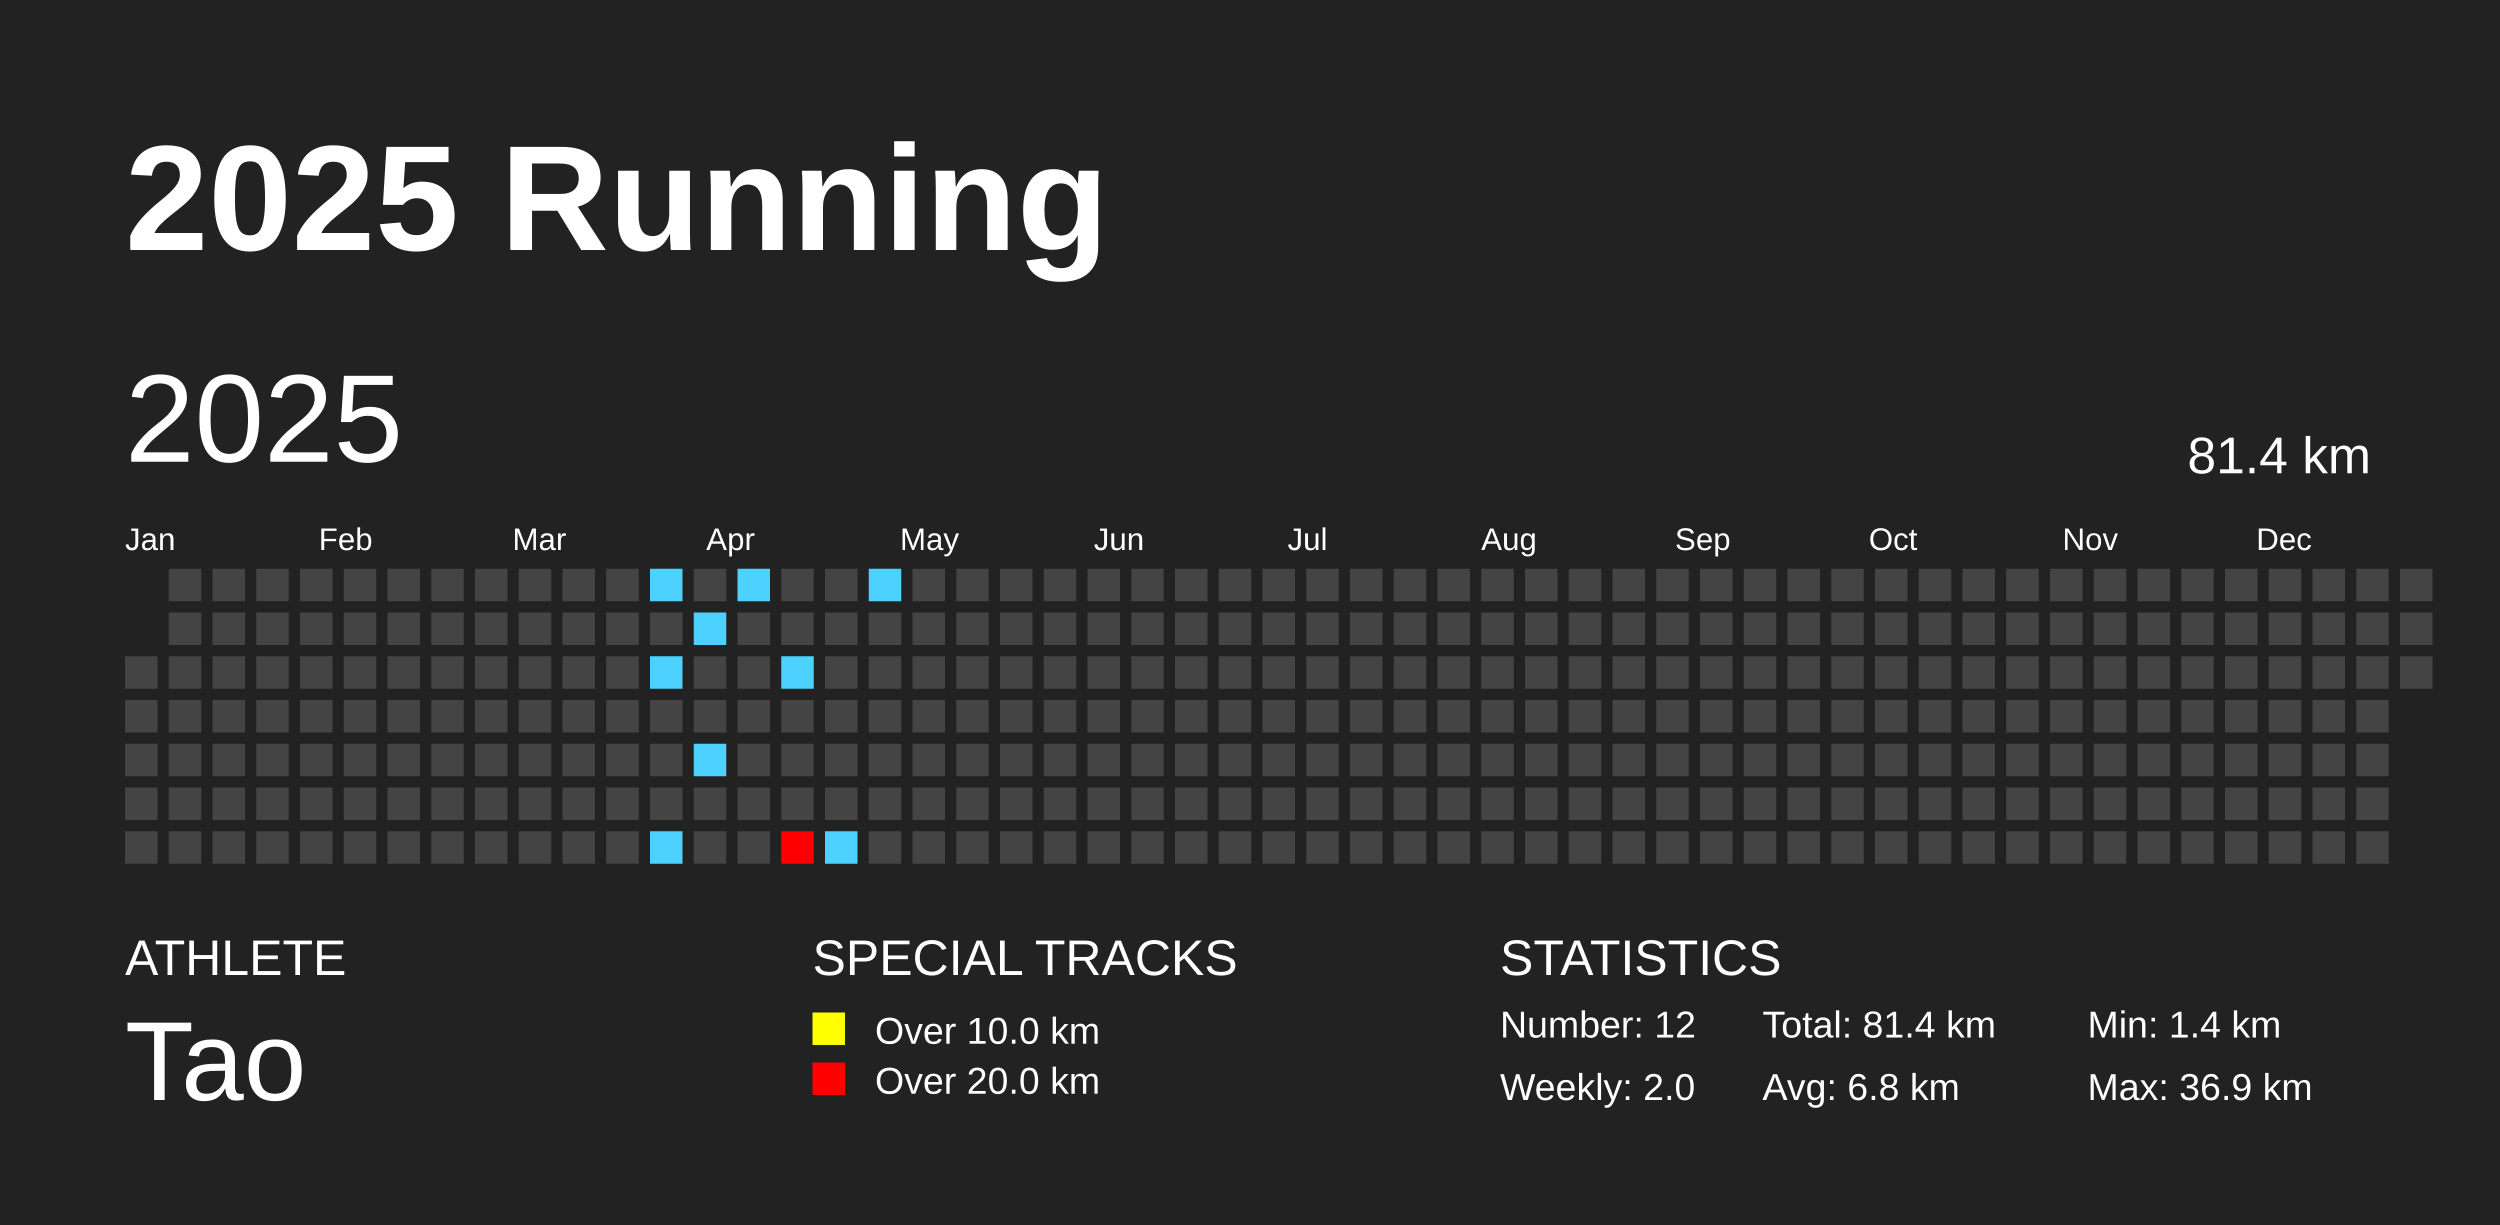
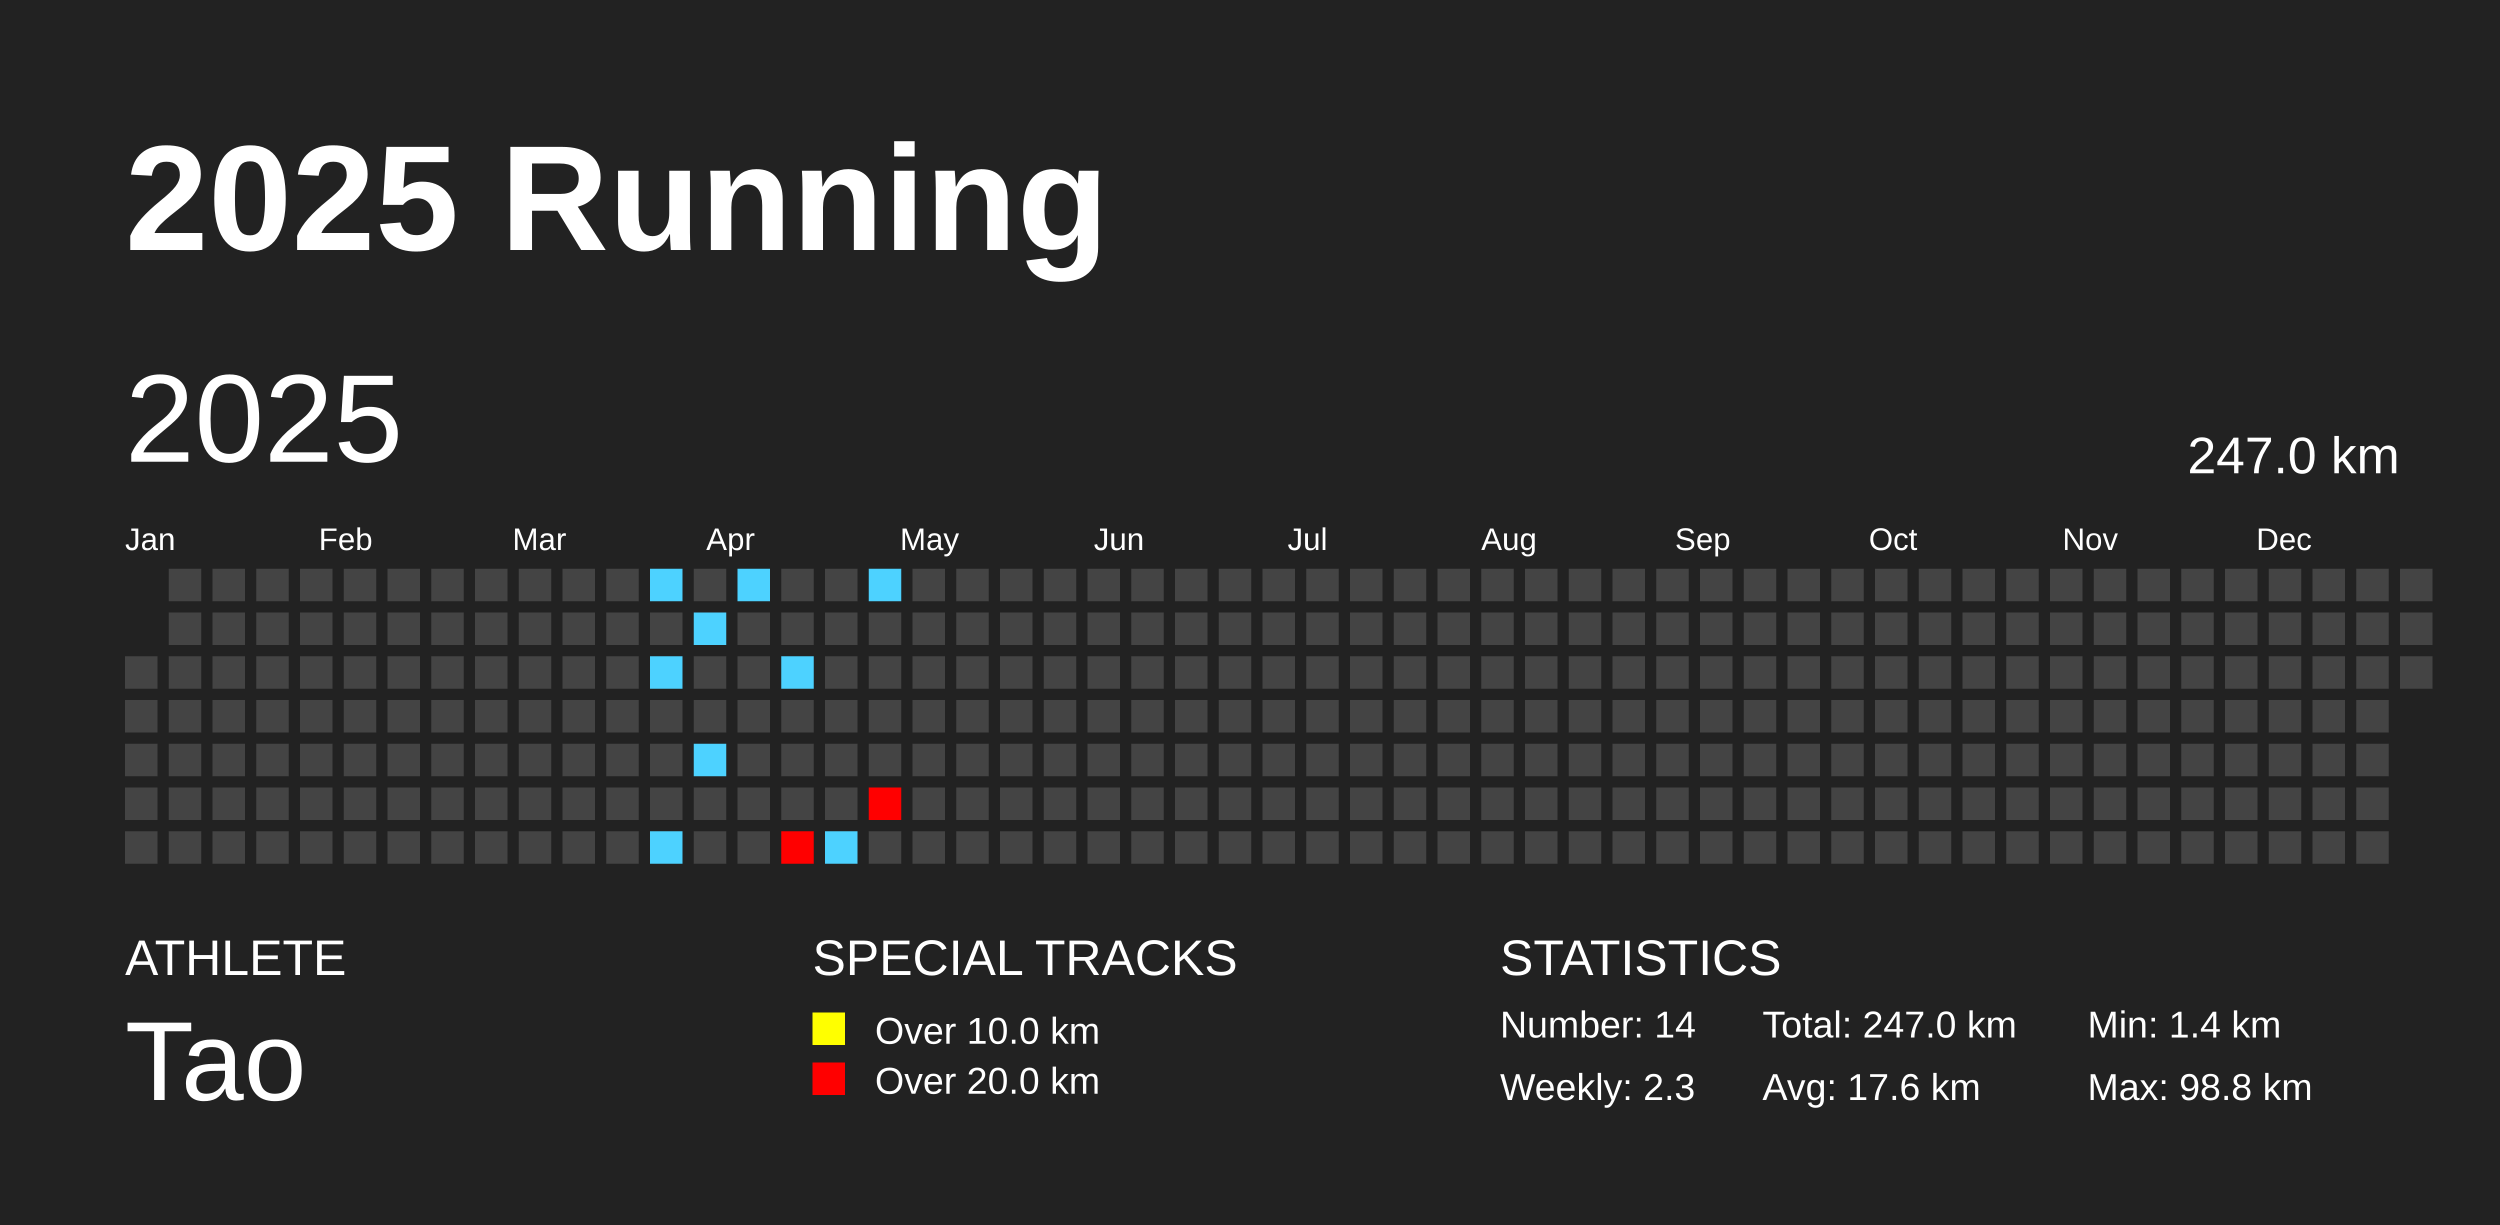
<svg xmlns="http://www.w3.org/2000/svg" baseProfile="full" height="98mm" version="1.1" viewBox="0,0,200,98" width="200mm">
  <defs />
  <rect fill="#222222" height="98" width="200" x="0" y="0" />
  <text fill="#FFFFFF" style="font-size:12px; font-family:Arial; font-weight:bold;" x="10" y="20">2025 Running</text>
  <text fill="#FFFFFF" style="font-size:4px; font-family:Arial" x="10" y="78">ATHLETE</text>
  <text fill="#FFFFFF" style="font-size:9px; font-family:Arial" x="10" y="88">Tao</text>
  <text fill="#FFFFFF" style="font-size:4px; font-family:Arial" x="65" y="78">SPECIAL TRACKS</text>
  <rect fill="yellow" height="2.6" width="2.6" x="65" y="81" />
  <text fill="#FFFFFF" style="font-size:3px; font-family:Arial" x="70" y="83.5">Over 10.0 km</text>
  <rect fill="red" height="2.6" width="2.6" x="65" y="85" />
  <text fill="#FFFFFF" style="font-size:3px; font-family:Arial" x="70" y="87.5">Over 20.0 km</text>
  <text fill="#FFFFFF" style="font-size:4px; font-family:Arial" x="120" y="78">STATISTICS</text>
-   <text fill="#FFFFFF" style="font-size:3px; font-family:Arial" x="120" y="83">Number: 12</text>
-   <text fill="#FFFFFF" style="font-size:3px; font-family:Arial" x="120" y="88">Weekly: 2.0</text>
-   <text fill="#FFFFFF" style="font-size:3px; font-family:Arial" x="141" y="83">Total: 81.4 km</text>
-   <text fill="#FFFFFF" style="font-size:3px; font-family:Arial" x="141" y="88">Avg: 6.8 km</text>
+   <text fill="#FFFFFF" style="font-size:3px; font-family:Arial" x="120" y="83">Number: 14</text>
+   <text fill="#FFFFFF" style="font-size:3px; font-family:Arial" x="120" y="88">Weekly: 2.3</text>
+   <text fill="#FFFFFF" style="font-size:3px; font-family:Arial" x="141" y="83">Total: 247.0 km</text>
+   <text fill="#FFFFFF" style="font-size:3px; font-family:Arial" x="141" y="88">Avg: 17.6 km</text>
  <text fill="#FFFFFF" style="font-size:3px; font-family:Arial" x="167" y="83">Min: 1.4 km</text>
-   <text fill="#FFFFFF" style="font-size:3px; font-family:Arial" x="167" y="88">Max: 36.9 km</text>
+   <text fill="#FFFFFF" style="font-size:3px; font-family:Arial" x="167" y="88">Max: 98.8 km</text>
  <text dominant-baseline="hanging" fill="#FFFFFF" style="font-size:10.0px; font-family:Arial;" x="10" y="30">2025</text>
-   <text dominant-baseline="hanging" fill="#FFFFFF" style="font-size:4.125px; font-family:Arial;" x="175" y="35">81.4 km</text>
+   <text dominant-baseline="hanging" fill="#FFFFFF" style="font-size:4.125px; font-family:Arial;" x="175" y="35">247.0 km</text>
  <text fill="#FFFFFF" style="font-size:2.5px; font-family:Arial" x="10.0" y="44">Jan</text>
  <text fill="#FFFFFF" style="font-size:2.5px; font-family:Arial" x="25.5" y="44">Feb</text>
  <text fill="#FFFFFF" style="font-size:2.5px; font-family:Arial" x="41.0" y="44">Mar</text>
  <text fill="#FFFFFF" style="font-size:2.5px; font-family:Arial" x="56.5" y="44">Apr</text>
  <text fill="#FFFFFF" style="font-size:2.5px; font-family:Arial" x="72.0" y="44">May</text>
  <text fill="#FFFFFF" style="font-size:2.5px; font-family:Arial" x="87.5" y="44">Jun</text>
  <text fill="#FFFFFF" style="font-size:2.5px; font-family:Arial" x="103.0" y="44">Jul</text>
  <text fill="#FFFFFF" style="font-size:2.5px; font-family:Arial" x="118.5" y="44">Aug</text>
  <text fill="#FFFFFF" style="font-size:2.5px; font-family:Arial" x="134.0" y="44">Sep</text>
  <text fill="#FFFFFF" style="font-size:2.5px; font-family:Arial" x="149.5" y="44">Oct</text>
  <text fill="#FFFFFF" style="font-size:2.5px; font-family:Arial" x="165.0" y="44">Nov</text>
  <text fill="#FFFFFF" style="font-size:2.5px; font-family:Arial" x="180.5" y="44">Dec</text>
  <rect fill="#444444" height="2.6" width="2.6" x="10.0" y="52.5" />
  <rect fill="#444444" height="2.6" width="2.6" x="10.0" y="56.0" />
  <rect fill="#444444" height="2.6" width="2.6" x="10.0" y="59.5" />
  <rect fill="#444444" height="2.6" width="2.6" x="10.0" y="63.0" />
  <rect fill="#444444" height="2.6" width="2.6" x="10.0" y="66.5" />
  <rect fill="#444444" height="2.6" width="2.6" x="13.5" y="45.5" />
  <rect fill="#444444" height="2.6" width="2.6" x="13.5" y="49.0" />
  <rect fill="#444444" height="2.6" width="2.6" x="13.5" y="52.5" />
  <rect fill="#444444" height="2.6" width="2.6" x="13.5" y="56.0" />
  <rect fill="#444444" height="2.6" width="2.6" x="13.5" y="59.5" />
  <rect fill="#444444" height="2.6" width="2.6" x="13.5" y="63.0" />
  <rect fill="#444444" height="2.6" width="2.6" x="13.5" y="66.5" />
  <rect fill="#444444" height="2.6" width="2.6" x="17.0" y="45.5" />
  <rect fill="#444444" height="2.6" width="2.6" x="17.0" y="49.0" />
  <rect fill="#444444" height="2.6" width="2.6" x="17.0" y="52.5" />
  <rect fill="#444444" height="2.6" width="2.6" x="17.0" y="56.0" />
  <rect fill="#444444" height="2.6" width="2.6" x="17.0" y="59.5" />
  <rect fill="#444444" height="2.6" width="2.6" x="17.0" y="63.0" />
  <rect fill="#444444" height="2.6" width="2.6" x="17.0" y="66.5" />
  <rect fill="#444444" height="2.6" width="2.6" x="20.5" y="45.5" />
  <rect fill="#444444" height="2.6" width="2.6" x="20.5" y="49.0" />
  <rect fill="#444444" height="2.6" width="2.6" x="20.5" y="52.5" />
  <rect fill="#444444" height="2.6" width="2.6" x="20.5" y="56.0" />
  <rect fill="#444444" height="2.6" width="2.6" x="20.5" y="59.5" />
  <rect fill="#444444" height="2.6" width="2.6" x="20.5" y="63.0" />
  <rect fill="#444444" height="2.6" width="2.6" x="20.5" y="66.5" />
  <rect fill="#444444" height="2.6" width="2.6" x="24.0" y="45.5" />
  <rect fill="#444444" height="2.6" width="2.6" x="24.0" y="49.0" />
  <rect fill="#444444" height="2.6" width="2.6" x="24.0" y="52.5" />
  <rect fill="#444444" height="2.6" width="2.6" x="24.0" y="56.0" />
  <rect fill="#444444" height="2.6" width="2.6" x="24.0" y="59.5" />
  <rect fill="#444444" height="2.6" width="2.6" x="24.0" y="63.0" />
  <rect fill="#444444" height="2.6" width="2.6" x="24.0" y="66.5" />
  <rect fill="#444444" height="2.6" width="2.6" x="27.5" y="45.5" />
  <rect fill="#444444" height="2.6" width="2.6" x="27.5" y="49.0" />
  <rect fill="#444444" height="2.6" width="2.6" x="27.5" y="52.5" />
  <rect fill="#444444" height="2.6" width="2.6" x="27.5" y="56.0" />
  <rect fill="#444444" height="2.6" width="2.6" x="27.5" y="59.5" />
  <rect fill="#444444" height="2.6" width="2.6" x="27.5" y="63.0" />
  <rect fill="#444444" height="2.6" width="2.6" x="27.5" y="66.5" />
  <rect fill="#444444" height="2.6" width="2.6" x="31.0" y="45.5" />
  <rect fill="#444444" height="2.6" width="2.6" x="31.0" y="49.0" />
  <rect fill="#444444" height="2.6" width="2.6" x="31.0" y="52.5" />
  <rect fill="#444444" height="2.6" width="2.6" x="31.0" y="56.0" />
  <rect fill="#444444" height="2.6" width="2.6" x="31.0" y="59.5" />
  <rect fill="#444444" height="2.6" width="2.6" x="31.0" y="63.0" />
  <rect fill="#444444" height="2.6" width="2.6" x="31.0" y="66.5" />
  <rect fill="#444444" height="2.6" width="2.6" x="34.5" y="45.5" />
  <rect fill="#444444" height="2.6" width="2.6" x="34.5" y="49.0" />
  <rect fill="#444444" height="2.6" width="2.6" x="34.5" y="52.5" />
  <rect fill="#444444" height="2.6" width="2.6" x="34.5" y="56.0" />
  <rect fill="#444444" height="2.6" width="2.6" x="34.5" y="59.5" />
  <rect fill="#444444" height="2.6" width="2.6" x="34.5" y="63.0" />
  <rect fill="#444444" height="2.6" width="2.6" x="34.5" y="66.5" />
  <rect fill="#444444" height="2.6" width="2.6" x="38.0" y="45.5" />
  <rect fill="#444444" height="2.6" width="2.6" x="38.0" y="49.0" />
  <rect fill="#444444" height="2.6" width="2.6" x="38.0" y="52.5" />
  <rect fill="#444444" height="2.6" width="2.6" x="38.0" y="56.0" />
  <rect fill="#444444" height="2.6" width="2.6" x="38.0" y="59.5" />
  <rect fill="#444444" height="2.6" width="2.6" x="38.0" y="63.0" />
  <rect fill="#444444" height="2.6" width="2.6" x="38.0" y="66.5" />
  <rect fill="#444444" height="2.6" width="2.6" x="41.5" y="45.5" />
  <rect fill="#444444" height="2.6" width="2.6" x="41.5" y="49.0" />
  <rect fill="#444444" height="2.6" width="2.6" x="41.5" y="52.5" />
  <rect fill="#444444" height="2.6" width="2.6" x="41.5" y="56.0" />
  <rect fill="#444444" height="2.6" width="2.6" x="41.5" y="59.5" />
  <rect fill="#444444" height="2.6" width="2.6" x="41.5" y="63.0" />
  <rect fill="#444444" height="2.6" width="2.6" x="41.5" y="66.5" />
  <rect fill="#444444" height="2.6" width="2.6" x="45.0" y="45.5" />
  <rect fill="#444444" height="2.6" width="2.6" x="45.0" y="49.0" />
  <rect fill="#444444" height="2.6" width="2.6" x="45.0" y="52.5" />
  <rect fill="#444444" height="2.6" width="2.6" x="45.0" y="56.0" />
  <rect fill="#444444" height="2.6" width="2.6" x="45.0" y="59.5" />
  <rect fill="#444444" height="2.6" width="2.6" x="45.0" y="63.0" />
  <rect fill="#444444" height="2.6" width="2.6" x="45.0" y="66.5" />
  <rect fill="#444444" height="2.6" width="2.6" x="48.5" y="45.5" />
  <rect fill="#444444" height="2.6" width="2.6" x="48.5" y="49.0" />
  <rect fill="#444444" height="2.6" width="2.6" x="48.5" y="52.5" />
  <rect fill="#444444" height="2.6" width="2.6" x="48.5" y="56.0" />
  <rect fill="#444444" height="2.6" width="2.6" x="48.5" y="59.5" />
  <rect fill="#444444" height="2.6" width="2.6" x="48.5" y="63.0" />
  <rect fill="#444444" height="2.6" width="2.6" x="48.5" y="66.5" />
  <rect fill="#4dd2ff" height="2.6" width="2.6" x="52.0" y="45.5" />
  <rect fill="#444444" height="2.6" width="2.6" x="52.0" y="49.0" />
  <rect fill="#4dd2ff" height="2.6" width="2.6" x="52.0" y="52.5" />
  <rect fill="#444444" height="2.6" width="2.6" x="52.0" y="56.0" />
  <rect fill="#444444" height="2.6" width="2.6" x="52.0" y="59.5" />
  <rect fill="#444444" height="2.6" width="2.6" x="52.0" y="63.0" />
  <rect fill="#4dd2ff" height="2.6" width="2.6" x="52.0" y="66.5" />
  <rect fill="#444444" height="2.6" width="2.6" x="55.5" y="45.5" />
  <rect fill="#4dd2ff" height="2.6" width="2.6" x="55.5" y="49.0" />
  <rect fill="#444444" height="2.6" width="2.6" x="55.5" y="52.5" />
  <rect fill="#444444" height="2.6" width="2.6" x="55.5" y="56.0" />
  <rect fill="#4dd2ff" height="2.6" width="2.6" x="55.5" y="59.5" />
  <rect fill="#444444" height="2.6" width="2.6" x="55.5" y="63.0" />
  <rect fill="#444444" height="2.6" width="2.6" x="55.5" y="66.5" />
  <rect fill="#4dd2ff" height="2.6" width="2.6" x="59.0" y="45.5" />
  <rect fill="#444444" height="2.6" width="2.6" x="59.0" y="49.0" />
  <rect fill="#444444" height="2.6" width="2.6" x="59.0" y="52.5" />
  <rect fill="#444444" height="2.6" width="2.6" x="59.0" y="56.0" />
  <rect fill="#444444" height="2.6" width="2.6" x="59.0" y="59.5" />
  <rect fill="#444444" height="2.6" width="2.6" x="59.0" y="63.0" />
  <rect fill="#444444" height="2.6" width="2.6" x="59.0" y="66.5" />
  <rect fill="#444444" height="2.6" width="2.6" x="62.5" y="45.5" />
  <rect fill="#444444" height="2.6" width="2.6" x="62.5" y="49.0" />
  <rect fill="#4dd2ff" height="2.6" width="2.6" x="62.5" y="52.5" />
  <rect fill="#444444" height="2.6" width="2.6" x="62.5" y="56.0" />
  <rect fill="#444444" height="2.6" width="2.6" x="62.5" y="59.5" />
  <rect fill="#444444" height="2.6" width="2.6" x="62.5" y="63.0" />
  <rect fill="red" height="2.6" width="2.6" x="62.5" y="66.5" />
  <rect fill="#444444" height="2.6" width="2.6" x="66.0" y="45.5" />
  <rect fill="#444444" height="2.6" width="2.6" x="66.0" y="49.0" />
  <rect fill="#444444" height="2.6" width="2.6" x="66.0" y="52.5" />
  <rect fill="#444444" height="2.6" width="2.6" x="66.0" y="56.0" />
  <rect fill="#444444" height="2.6" width="2.6" x="66.0" y="59.5" />
  <rect fill="#444444" height="2.6" width="2.6" x="66.0" y="63.0" />
  <rect fill="#4dd2ff" height="2.6" width="2.6" x="66.0" y="66.5" />
  <rect fill="#4dd2ff" height="2.6" width="2.6" x="69.5" y="45.5" />
  <rect fill="#444444" height="2.6" width="2.6" x="69.5" y="49.0" />
  <rect fill="#444444" height="2.6" width="2.6" x="69.5" y="52.5" />
  <rect fill="#444444" height="2.6" width="2.6" x="69.5" y="56.0" />
  <rect fill="#444444" height="2.6" width="2.6" x="69.5" y="59.5" />
-   <rect fill="#444444" height="2.6" width="2.6" x="69.5" y="63.0" />
+   <rect fill="red" height="2.6" width="2.6" x="69.5" y="63.0" />
  <rect fill="#444444" height="2.6" width="2.6" x="69.5" y="66.5" />
  <rect fill="#444444" height="2.6" width="2.6" x="73.0" y="45.5" />
  <rect fill="#444444" height="2.6" width="2.6" x="73.0" y="49.0" />
  <rect fill="#444444" height="2.6" width="2.6" x="73.0" y="52.5" />
  <rect fill="#444444" height="2.6" width="2.6" x="73.0" y="56.0" />
  <rect fill="#444444" height="2.6" width="2.6" x="73.0" y="59.5" />
  <rect fill="#444444" height="2.6" width="2.6" x="73.0" y="63.0" />
  <rect fill="#444444" height="2.6" width="2.6" x="73.0" y="66.5" />
  <rect fill="#444444" height="2.6" width="2.6" x="76.5" y="45.5" />
  <rect fill="#444444" height="2.6" width="2.6" x="76.5" y="49.0" />
  <rect fill="#444444" height="2.6" width="2.6" x="76.5" y="52.5" />
  <rect fill="#444444" height="2.6" width="2.6" x="76.5" y="56.0" />
  <rect fill="#444444" height="2.6" width="2.6" x="76.5" y="59.5" />
  <rect fill="#444444" height="2.6" width="2.6" x="76.5" y="63.0" />
  <rect fill="#444444" height="2.6" width="2.6" x="76.5" y="66.5" />
  <rect fill="#444444" height="2.6" width="2.6" x="80.0" y="45.5" />
  <rect fill="#444444" height="2.6" width="2.6" x="80.0" y="49.0" />
  <rect fill="#444444" height="2.6" width="2.6" x="80.0" y="52.5" />
  <rect fill="#444444" height="2.6" width="2.6" x="80.0" y="56.0" />
  <rect fill="#444444" height="2.6" width="2.6" x="80.0" y="59.5" />
  <rect fill="#444444" height="2.6" width="2.6" x="80.0" y="63.0" />
  <rect fill="#444444" height="2.6" width="2.6" x="80.0" y="66.5" />
  <rect fill="#444444" height="2.6" width="2.6" x="83.5" y="45.5" />
  <rect fill="#444444" height="2.6" width="2.6" x="83.5" y="49.0" />
  <rect fill="#444444" height="2.6" width="2.6" x="83.5" y="52.5" />
  <rect fill="#444444" height="2.6" width="2.6" x="83.5" y="56.0" />
  <rect fill="#444444" height="2.6" width="2.6" x="83.5" y="59.5" />
  <rect fill="#444444" height="2.6" width="2.6" x="83.5" y="63.0" />
  <rect fill="#444444" height="2.6" width="2.6" x="83.5" y="66.5" />
  <rect fill="#444444" height="2.6" width="2.6" x="87.0" y="45.5" />
  <rect fill="#444444" height="2.6" width="2.6" x="87.0" y="49.0" />
  <rect fill="#444444" height="2.6" width="2.6" x="87.0" y="52.5" />
  <rect fill="#444444" height="2.6" width="2.6" x="87.0" y="56.0" />
  <rect fill="#444444" height="2.6" width="2.6" x="87.0" y="59.5" />
  <rect fill="#444444" height="2.6" width="2.6" x="87.0" y="63.0" />
  <rect fill="#444444" height="2.6" width="2.6" x="87.0" y="66.5" />
  <rect fill="#444444" height="2.6" width="2.6" x="90.5" y="45.5" />
  <rect fill="#444444" height="2.6" width="2.6" x="90.5" y="49.0" />
  <rect fill="#444444" height="2.6" width="2.6" x="90.5" y="52.5" />
  <rect fill="#444444" height="2.6" width="2.6" x="90.5" y="56.0" />
  <rect fill="#444444" height="2.6" width="2.6" x="90.5" y="59.5" />
  <rect fill="#444444" height="2.6" width="2.6" x="90.5" y="63.0" />
  <rect fill="#444444" height="2.6" width="2.6" x="90.5" y="66.5" />
  <rect fill="#444444" height="2.6" width="2.6" x="94.0" y="45.5" />
  <rect fill="#444444" height="2.6" width="2.6" x="94.0" y="49.0" />
  <rect fill="#444444" height="2.6" width="2.6" x="94.0" y="52.5" />
  <rect fill="#444444" height="2.6" width="2.6" x="94.0" y="56.0" />
  <rect fill="#444444" height="2.6" width="2.6" x="94.0" y="59.5" />
  <rect fill="#444444" height="2.6" width="2.6" x="94.0" y="63.0" />
  <rect fill="#444444" height="2.6" width="2.6" x="94.0" y="66.5" />
  <rect fill="#444444" height="2.6" width="2.6" x="97.5" y="45.5" />
  <rect fill="#444444" height="2.6" width="2.6" x="97.5" y="49.0" />
  <rect fill="#444444" height="2.6" width="2.6" x="97.5" y="52.5" />
  <rect fill="#444444" height="2.6" width="2.6" x="97.5" y="56.0" />
  <rect fill="#444444" height="2.6" width="2.6" x="97.5" y="59.5" />
  <rect fill="#444444" height="2.6" width="2.6" x="97.5" y="63.0" />
  <rect fill="#444444" height="2.6" width="2.6" x="97.5" y="66.5" />
  <rect fill="#444444" height="2.6" width="2.6" x="101.0" y="45.5" />
  <rect fill="#444444" height="2.6" width="2.6" x="101.0" y="49.0" />
  <rect fill="#444444" height="2.6" width="2.6" x="101.0" y="52.5" />
  <rect fill="#444444" height="2.6" width="2.6" x="101.0" y="56.0" />
  <rect fill="#444444" height="2.6" width="2.6" x="101.0" y="59.5" />
  <rect fill="#444444" height="2.6" width="2.6" x="101.0" y="63.0" />
  <rect fill="#444444" height="2.6" width="2.6" x="101.0" y="66.5" />
  <rect fill="#444444" height="2.6" width="2.6" x="104.5" y="45.5" />
  <rect fill="#444444" height="2.6" width="2.6" x="104.5" y="49.0" />
  <rect fill="#444444" height="2.6" width="2.6" x="104.5" y="52.5" />
  <rect fill="#444444" height="2.6" width="2.6" x="104.5" y="56.0" />
  <rect fill="#444444" height="2.6" width="2.6" x="104.5" y="59.5" />
  <rect fill="#444444" height="2.6" width="2.6" x="104.5" y="63.0" />
  <rect fill="#444444" height="2.6" width="2.6" x="104.5" y="66.5" />
  <rect fill="#444444" height="2.6" width="2.6" x="108.0" y="45.5" />
  <rect fill="#444444" height="2.6" width="2.6" x="108.0" y="49.0" />
  <rect fill="#444444" height="2.6" width="2.6" x="108.0" y="52.5" />
  <rect fill="#444444" height="2.6" width="2.6" x="108.0" y="56.0" />
  <rect fill="#444444" height="2.6" width="2.6" x="108.0" y="59.5" />
  <rect fill="#444444" height="2.6" width="2.6" x="108.0" y="63.0" />
  <rect fill="#444444" height="2.6" width="2.6" x="108.0" y="66.5" />
  <rect fill="#444444" height="2.6" width="2.6" x="111.5" y="45.5" />
  <rect fill="#444444" height="2.6" width="2.6" x="111.5" y="49.0" />
  <rect fill="#444444" height="2.6" width="2.6" x="111.5" y="52.5" />
  <rect fill="#444444" height="2.6" width="2.6" x="111.5" y="56.0" />
  <rect fill="#444444" height="2.6" width="2.6" x="111.5" y="59.5" />
  <rect fill="#444444" height="2.6" width="2.6" x="111.5" y="63.0" />
  <rect fill="#444444" height="2.6" width="2.6" x="111.5" y="66.5" />
  <rect fill="#444444" height="2.6" width="2.6" x="115.0" y="45.5" />
  <rect fill="#444444" height="2.6" width="2.6" x="115.0" y="49.0" />
  <rect fill="#444444" height="2.6" width="2.6" x="115.0" y="52.5" />
  <rect fill="#444444" height="2.6" width="2.6" x="115.0" y="56.0" />
  <rect fill="#444444" height="2.6" width="2.6" x="115.0" y="59.5" />
  <rect fill="#444444" height="2.6" width="2.6" x="115.0" y="63.0" />
  <rect fill="#444444" height="2.6" width="2.6" x="115.0" y="66.5" />
  <rect fill="#444444" height="2.6" width="2.6" x="118.5" y="45.5" />
  <rect fill="#444444" height="2.6" width="2.6" x="118.5" y="49.0" />
  <rect fill="#444444" height="2.6" width="2.6" x="118.5" y="52.5" />
  <rect fill="#444444" height="2.6" width="2.6" x="118.5" y="56.0" />
  <rect fill="#444444" height="2.6" width="2.6" x="118.5" y="59.5" />
  <rect fill="#444444" height="2.6" width="2.6" x="118.5" y="63.0" />
  <rect fill="#444444" height="2.6" width="2.6" x="118.5" y="66.5" />
  <rect fill="#444444" height="2.6" width="2.6" x="122.0" y="45.5" />
  <rect fill="#444444" height="2.6" width="2.6" x="122.0" y="49.0" />
  <rect fill="#444444" height="2.6" width="2.6" x="122.0" y="52.5" />
  <rect fill="#444444" height="2.6" width="2.6" x="122.0" y="56.0" />
  <rect fill="#444444" height="2.6" width="2.6" x="122.0" y="59.5" />
  <rect fill="#444444" height="2.6" width="2.6" x="122.0" y="63.0" />
  <rect fill="#444444" height="2.6" width="2.6" x="122.0" y="66.5" />
  <rect fill="#444444" height="2.6" width="2.6" x="125.5" y="45.5" />
  <rect fill="#444444" height="2.6" width="2.6" x="125.5" y="49.0" />
  <rect fill="#444444" height="2.6" width="2.6" x="125.5" y="52.5" />
  <rect fill="#444444" height="2.6" width="2.6" x="125.5" y="56.0" />
  <rect fill="#444444" height="2.6" width="2.6" x="125.5" y="59.5" />
  <rect fill="#444444" height="2.6" width="2.6" x="125.5" y="63.0" />
  <rect fill="#444444" height="2.6" width="2.6" x="125.5" y="66.5" />
  <rect fill="#444444" height="2.6" width="2.6" x="129.0" y="45.5" />
  <rect fill="#444444" height="2.6" width="2.6" x="129.0" y="49.0" />
  <rect fill="#444444" height="2.6" width="2.6" x="129.0" y="52.5" />
  <rect fill="#444444" height="2.6" width="2.6" x="129.0" y="56.0" />
  <rect fill="#444444" height="2.6" width="2.6" x="129.0" y="59.5" />
  <rect fill="#444444" height="2.6" width="2.6" x="129.0" y="63.0" />
  <rect fill="#444444" height="2.6" width="2.6" x="129.0" y="66.5" />
  <rect fill="#444444" height="2.6" width="2.6" x="132.5" y="45.5" />
  <rect fill="#444444" height="2.6" width="2.6" x="132.5" y="49.0" />
  <rect fill="#444444" height="2.6" width="2.6" x="132.5" y="52.5" />
  <rect fill="#444444" height="2.6" width="2.6" x="132.5" y="56.0" />
  <rect fill="#444444" height="2.6" width="2.6" x="132.5" y="59.5" />
  <rect fill="#444444" height="2.6" width="2.6" x="132.5" y="63.0" />
  <rect fill="#444444" height="2.6" width="2.6" x="132.5" y="66.5" />
  <rect fill="#444444" height="2.6" width="2.6" x="136.0" y="45.5" />
  <rect fill="#444444" height="2.6" width="2.6" x="136.0" y="49.0" />
  <rect fill="#444444" height="2.6" width="2.6" x="136.0" y="52.5" />
  <rect fill="#444444" height="2.6" width="2.6" x="136.0" y="56.0" />
  <rect fill="#444444" height="2.6" width="2.6" x="136.0" y="59.5" />
  <rect fill="#444444" height="2.6" width="2.6" x="136.0" y="63.0" />
  <rect fill="#444444" height="2.6" width="2.6" x="136.0" y="66.5" />
  <rect fill="#444444" height="2.6" width="2.6" x="139.5" y="45.5" />
  <rect fill="#444444" height="2.6" width="2.6" x="139.5" y="49.0" />
  <rect fill="#444444" height="2.6" width="2.6" x="139.5" y="52.5" />
  <rect fill="#444444" height="2.6" width="2.6" x="139.5" y="56.0" />
  <rect fill="#444444" height="2.6" width="2.6" x="139.5" y="59.5" />
  <rect fill="#444444" height="2.6" width="2.6" x="139.5" y="63.0" />
  <rect fill="#444444" height="2.6" width="2.6" x="139.5" y="66.5" />
  <rect fill="#444444" height="2.6" width="2.6" x="143.0" y="45.5" />
  <rect fill="#444444" height="2.6" width="2.6" x="143.0" y="49.0" />
  <rect fill="#444444" height="2.6" width="2.6" x="143.0" y="52.5" />
  <rect fill="#444444" height="2.6" width="2.6" x="143.0" y="56.0" />
  <rect fill="#444444" height="2.6" width="2.6" x="143.0" y="59.5" />
  <rect fill="#444444" height="2.6" width="2.6" x="143.0" y="63.0" />
  <rect fill="#444444" height="2.6" width="2.6" x="143.0" y="66.5" />
  <rect fill="#444444" height="2.6" width="2.6" x="146.5" y="45.5" />
  <rect fill="#444444" height="2.6" width="2.6" x="146.5" y="49.0" />
  <rect fill="#444444" height="2.6" width="2.6" x="146.5" y="52.5" />
  <rect fill="#444444" height="2.6" width="2.6" x="146.5" y="56.0" />
  <rect fill="#444444" height="2.6" width="2.6" x="146.5" y="59.5" />
  <rect fill="#444444" height="2.6" width="2.6" x="146.5" y="63.0" />
  <rect fill="#444444" height="2.6" width="2.6" x="146.5" y="66.5" />
  <rect fill="#444444" height="2.6" width="2.6" x="150.0" y="45.5" />
  <rect fill="#444444" height="2.6" width="2.6" x="150.0" y="49.0" />
  <rect fill="#444444" height="2.6" width="2.6" x="150.0" y="52.5" />
  <rect fill="#444444" height="2.6" width="2.6" x="150.0" y="56.0" />
  <rect fill="#444444" height="2.6" width="2.6" x="150.0" y="59.5" />
  <rect fill="#444444" height="2.6" width="2.6" x="150.0" y="63.0" />
  <rect fill="#444444" height="2.6" width="2.6" x="150.0" y="66.5" />
  <rect fill="#444444" height="2.6" width="2.6" x="153.5" y="45.5" />
  <rect fill="#444444" height="2.6" width="2.6" x="153.5" y="49.0" />
  <rect fill="#444444" height="2.6" width="2.6" x="153.5" y="52.5" />
  <rect fill="#444444" height="2.6" width="2.6" x="153.5" y="56.0" />
  <rect fill="#444444" height="2.6" width="2.6" x="153.5" y="59.5" />
  <rect fill="#444444" height="2.6" width="2.6" x="153.5" y="63.0" />
  <rect fill="#444444" height="2.6" width="2.6" x="153.5" y="66.5" />
  <rect fill="#444444" height="2.6" width="2.6" x="157.0" y="45.5" />
  <rect fill="#444444" height="2.6" width="2.6" x="157.0" y="49.0" />
  <rect fill="#444444" height="2.6" width="2.6" x="157.0" y="52.5" />
  <rect fill="#444444" height="2.6" width="2.6" x="157.0" y="56.0" />
  <rect fill="#444444" height="2.6" width="2.6" x="157.0" y="59.5" />
  <rect fill="#444444" height="2.6" width="2.6" x="157.0" y="63.0" />
  <rect fill="#444444" height="2.6" width="2.6" x="157.0" y="66.5" />
  <rect fill="#444444" height="2.6" width="2.6" x="160.5" y="45.5" />
  <rect fill="#444444" height="2.6" width="2.6" x="160.5" y="49.0" />
  <rect fill="#444444" height="2.6" width="2.6" x="160.5" y="52.5" />
  <rect fill="#444444" height="2.6" width="2.6" x="160.5" y="56.0" />
  <rect fill="#444444" height="2.6" width="2.6" x="160.5" y="59.5" />
  <rect fill="#444444" height="2.6" width="2.6" x="160.5" y="63.0" />
  <rect fill="#444444" height="2.6" width="2.6" x="160.5" y="66.5" />
  <rect fill="#444444" height="2.6" width="2.6" x="164.0" y="45.5" />
  <rect fill="#444444" height="2.6" width="2.6" x="164.0" y="49.0" />
  <rect fill="#444444" height="2.6" width="2.6" x="164.0" y="52.5" />
  <rect fill="#444444" height="2.6" width="2.6" x="164.0" y="56.0" />
  <rect fill="#444444" height="2.6" width="2.6" x="164.0" y="59.5" />
  <rect fill="#444444" height="2.6" width="2.6" x="164.0" y="63.0" />
  <rect fill="#444444" height="2.6" width="2.6" x="164.0" y="66.5" />
  <rect fill="#444444" height="2.6" width="2.6" x="167.5" y="45.5" />
  <rect fill="#444444" height="2.6" width="2.6" x="167.5" y="49.0" />
  <rect fill="#444444" height="2.6" width="2.6" x="167.5" y="52.5" />
  <rect fill="#444444" height="2.6" width="2.6" x="167.5" y="56.0" />
  <rect fill="#444444" height="2.6" width="2.6" x="167.5" y="59.5" />
  <rect fill="#444444" height="2.6" width="2.6" x="167.5" y="63.0" />
  <rect fill="#444444" height="2.6" width="2.6" x="167.5" y="66.5" />
  <rect fill="#444444" height="2.6" width="2.6" x="171.0" y="45.5" />
  <rect fill="#444444" height="2.6" width="2.6" x="171.0" y="49.0" />
  <rect fill="#444444" height="2.6" width="2.6" x="171.0" y="52.5" />
  <rect fill="#444444" height="2.6" width="2.6" x="171.0" y="56.0" />
  <rect fill="#444444" height="2.6" width="2.6" x="171.0" y="59.5" />
  <rect fill="#444444" height="2.6" width="2.6" x="171.0" y="63.0" />
  <rect fill="#444444" height="2.6" width="2.6" x="171.0" y="66.5" />
  <rect fill="#444444" height="2.6" width="2.6" x="174.5" y="45.5" />
  <rect fill="#444444" height="2.6" width="2.6" x="174.5" y="49.0" />
  <rect fill="#444444" height="2.6" width="2.6" x="174.5" y="52.5" />
  <rect fill="#444444" height="2.6" width="2.6" x="174.5" y="56.0" />
  <rect fill="#444444" height="2.6" width="2.6" x="174.5" y="59.5" />
  <rect fill="#444444" height="2.6" width="2.6" x="174.5" y="63.0" />
  <rect fill="#444444" height="2.6" width="2.6" x="174.5" y="66.5" />
  <rect fill="#444444" height="2.6" width="2.6" x="178.0" y="45.5" />
  <rect fill="#444444" height="2.6" width="2.6" x="178.0" y="49.0" />
  <rect fill="#444444" height="2.6" width="2.6" x="178.0" y="52.5" />
  <rect fill="#444444" height="2.6" width="2.6" x="178.0" y="56.0" />
  <rect fill="#444444" height="2.6" width="2.6" x="178.0" y="59.5" />
  <rect fill="#444444" height="2.6" width="2.6" x="178.0" y="63.0" />
  <rect fill="#444444" height="2.6" width="2.6" x="178.0" y="66.5" />
  <rect fill="#444444" height="2.6" width="2.6" x="181.5" y="45.5" />
  <rect fill="#444444" height="2.6" width="2.6" x="181.5" y="49.0" />
  <rect fill="#444444" height="2.6" width="2.6" x="181.5" y="52.5" />
  <rect fill="#444444" height="2.6" width="2.6" x="181.5" y="56.0" />
  <rect fill="#444444" height="2.6" width="2.6" x="181.5" y="59.5" />
  <rect fill="#444444" height="2.6" width="2.6" x="181.5" y="63.0" />
  <rect fill="#444444" height="2.6" width="2.6" x="181.5" y="66.5" />
  <rect fill="#444444" height="2.6" width="2.6" x="185.0" y="45.5" />
  <rect fill="#444444" height="2.6" width="2.6" x="185.0" y="49.0" />
  <rect fill="#444444" height="2.6" width="2.6" x="185.0" y="52.5" />
  <rect fill="#444444" height="2.6" width="2.6" x="185.0" y="56.0" />
  <rect fill="#444444" height="2.6" width="2.6" x="185.0" y="59.5" />
  <rect fill="#444444" height="2.6" width="2.6" x="185.0" y="63.0" />
  <rect fill="#444444" height="2.6" width="2.6" x="185.0" y="66.5" />
  <rect fill="#444444" height="2.6" width="2.6" x="188.5" y="45.5" />
  <rect fill="#444444" height="2.6" width="2.6" x="188.5" y="49.0" />
  <rect fill="#444444" height="2.6" width="2.6" x="188.5" y="52.5" />
  <rect fill="#444444" height="2.6" width="2.6" x="188.5" y="56.0" />
  <rect fill="#444444" height="2.6" width="2.6" x="188.5" y="59.5" />
  <rect fill="#444444" height="2.6" width="2.6" x="188.5" y="63.0" />
  <rect fill="#444444" height="2.6" width="2.6" x="188.5" y="66.5" />
  <rect fill="#444444" height="2.6" width="2.6" x="192.0" y="45.5" />
  <rect fill="#444444" height="2.6" width="2.6" x="192.0" y="49.0" />
  <rect fill="#444444" height="2.6" width="2.6" x="192.0" y="52.5" />
</svg>
